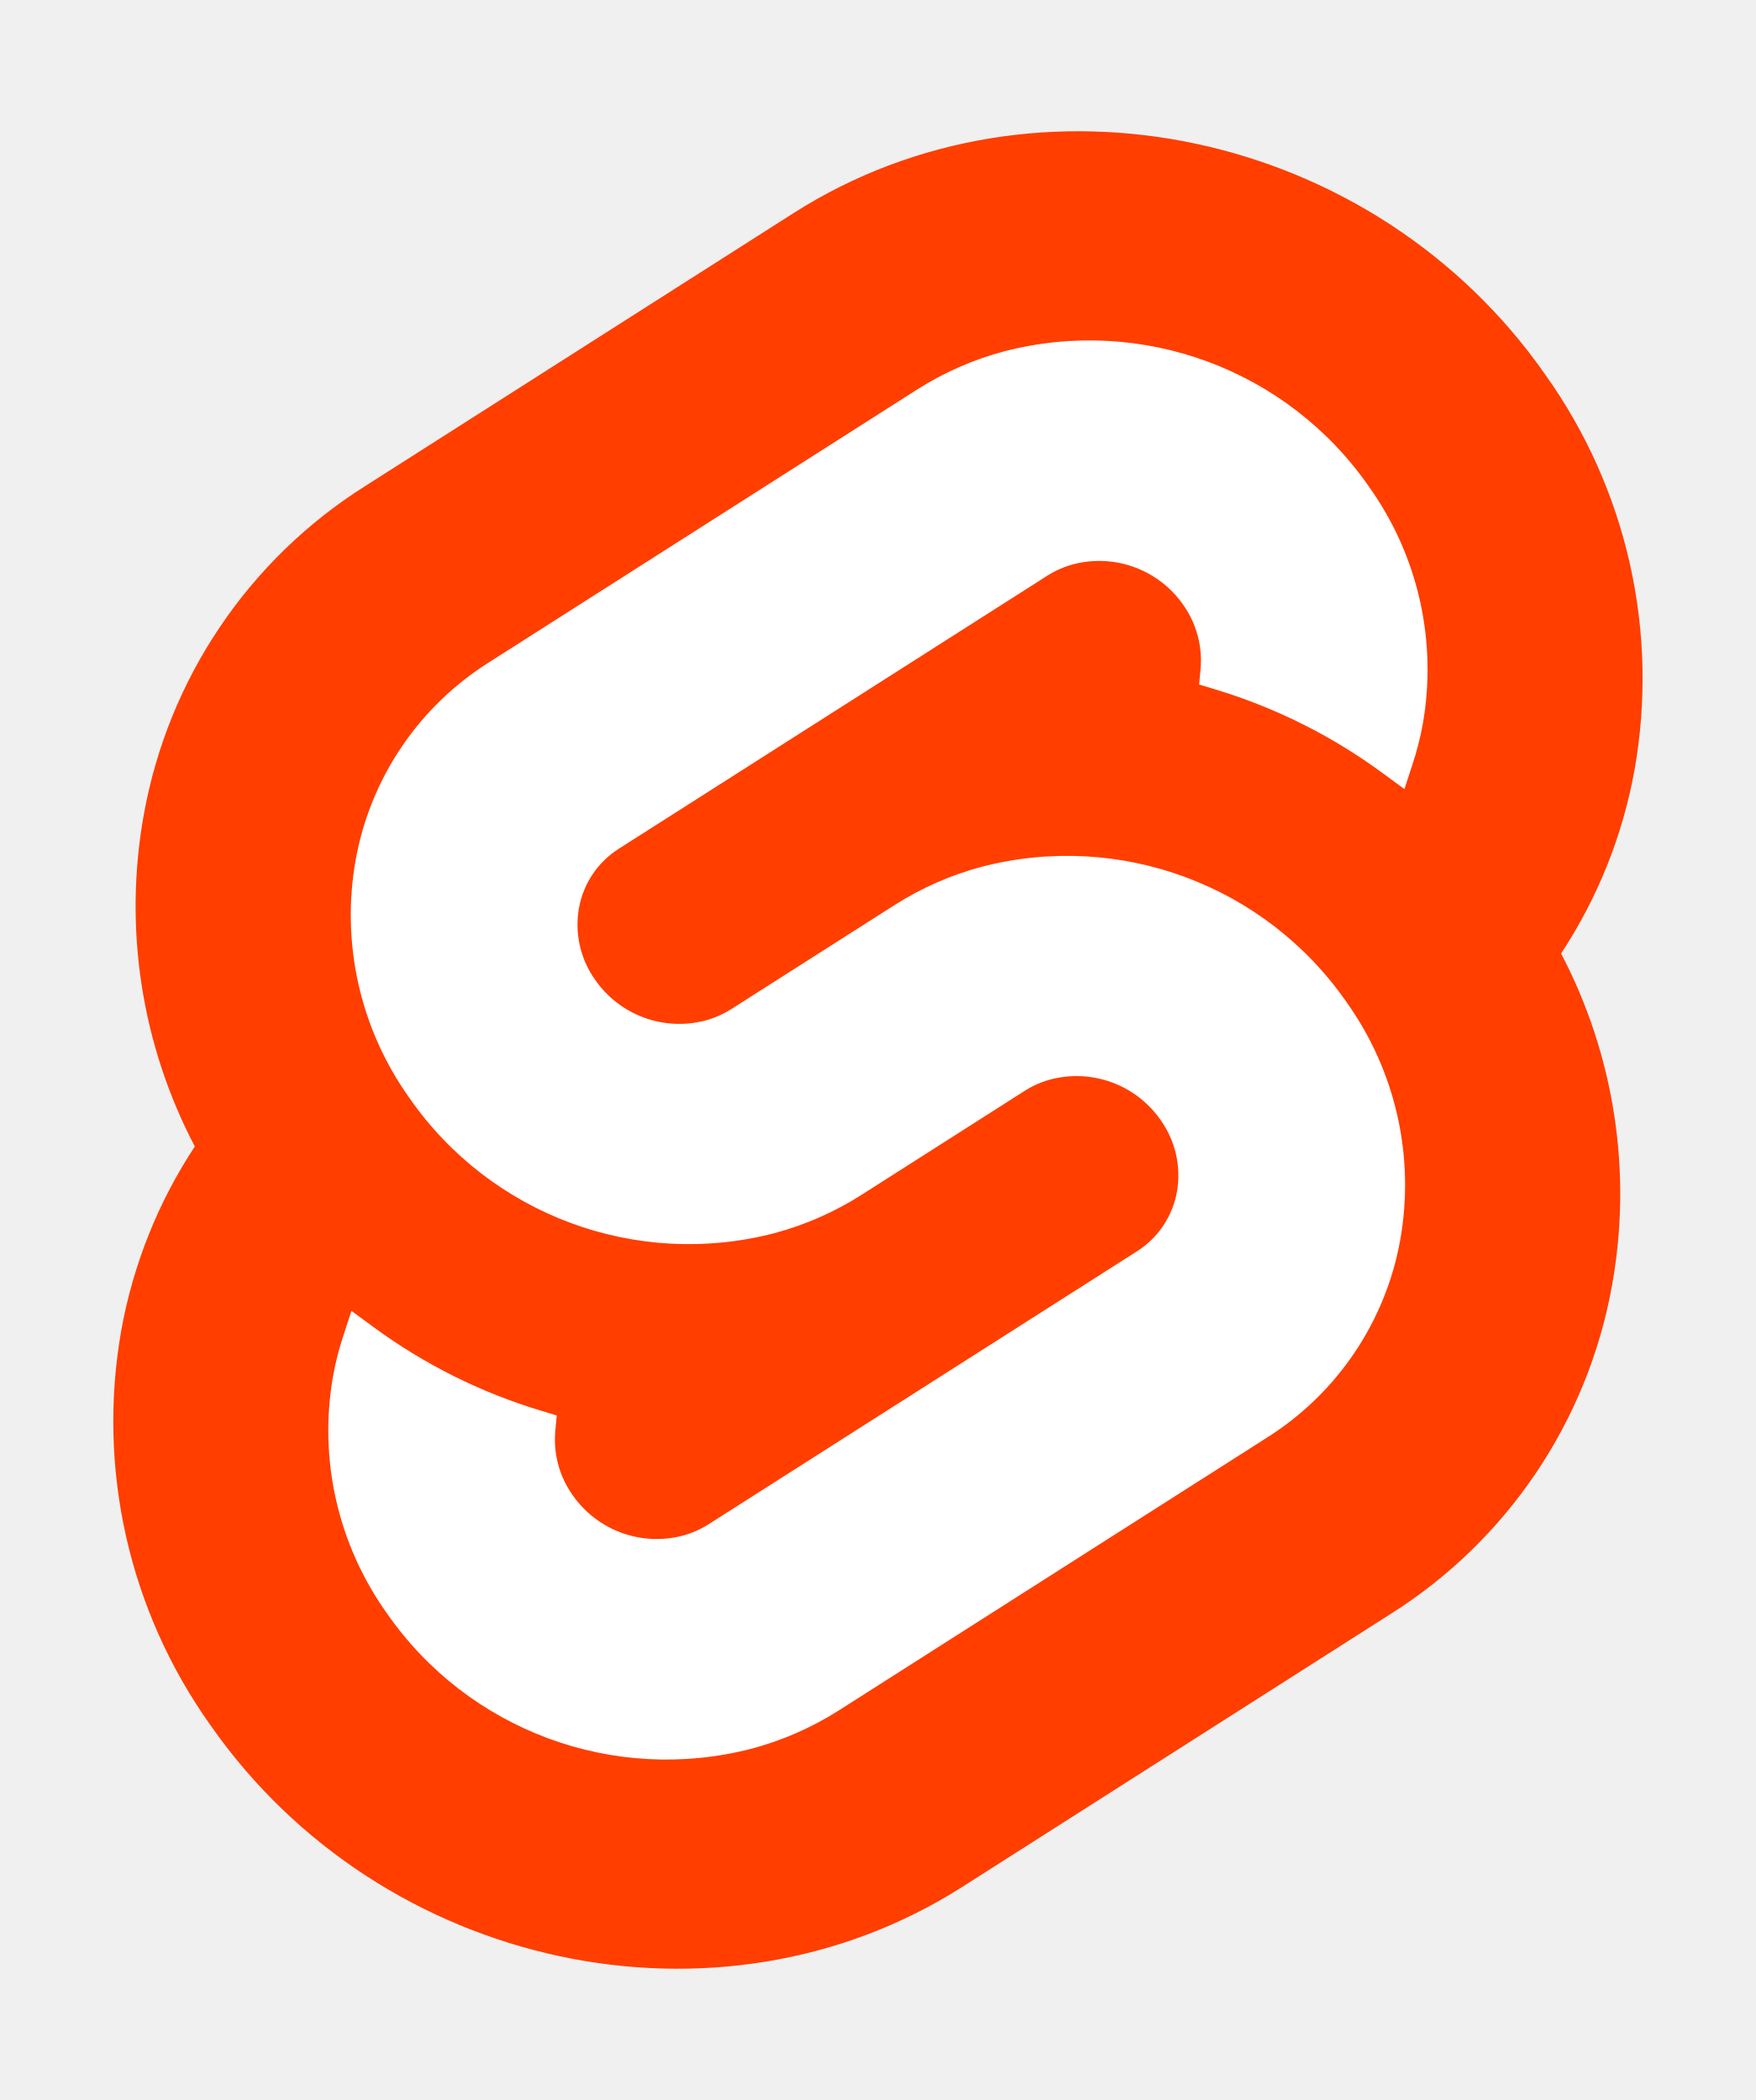
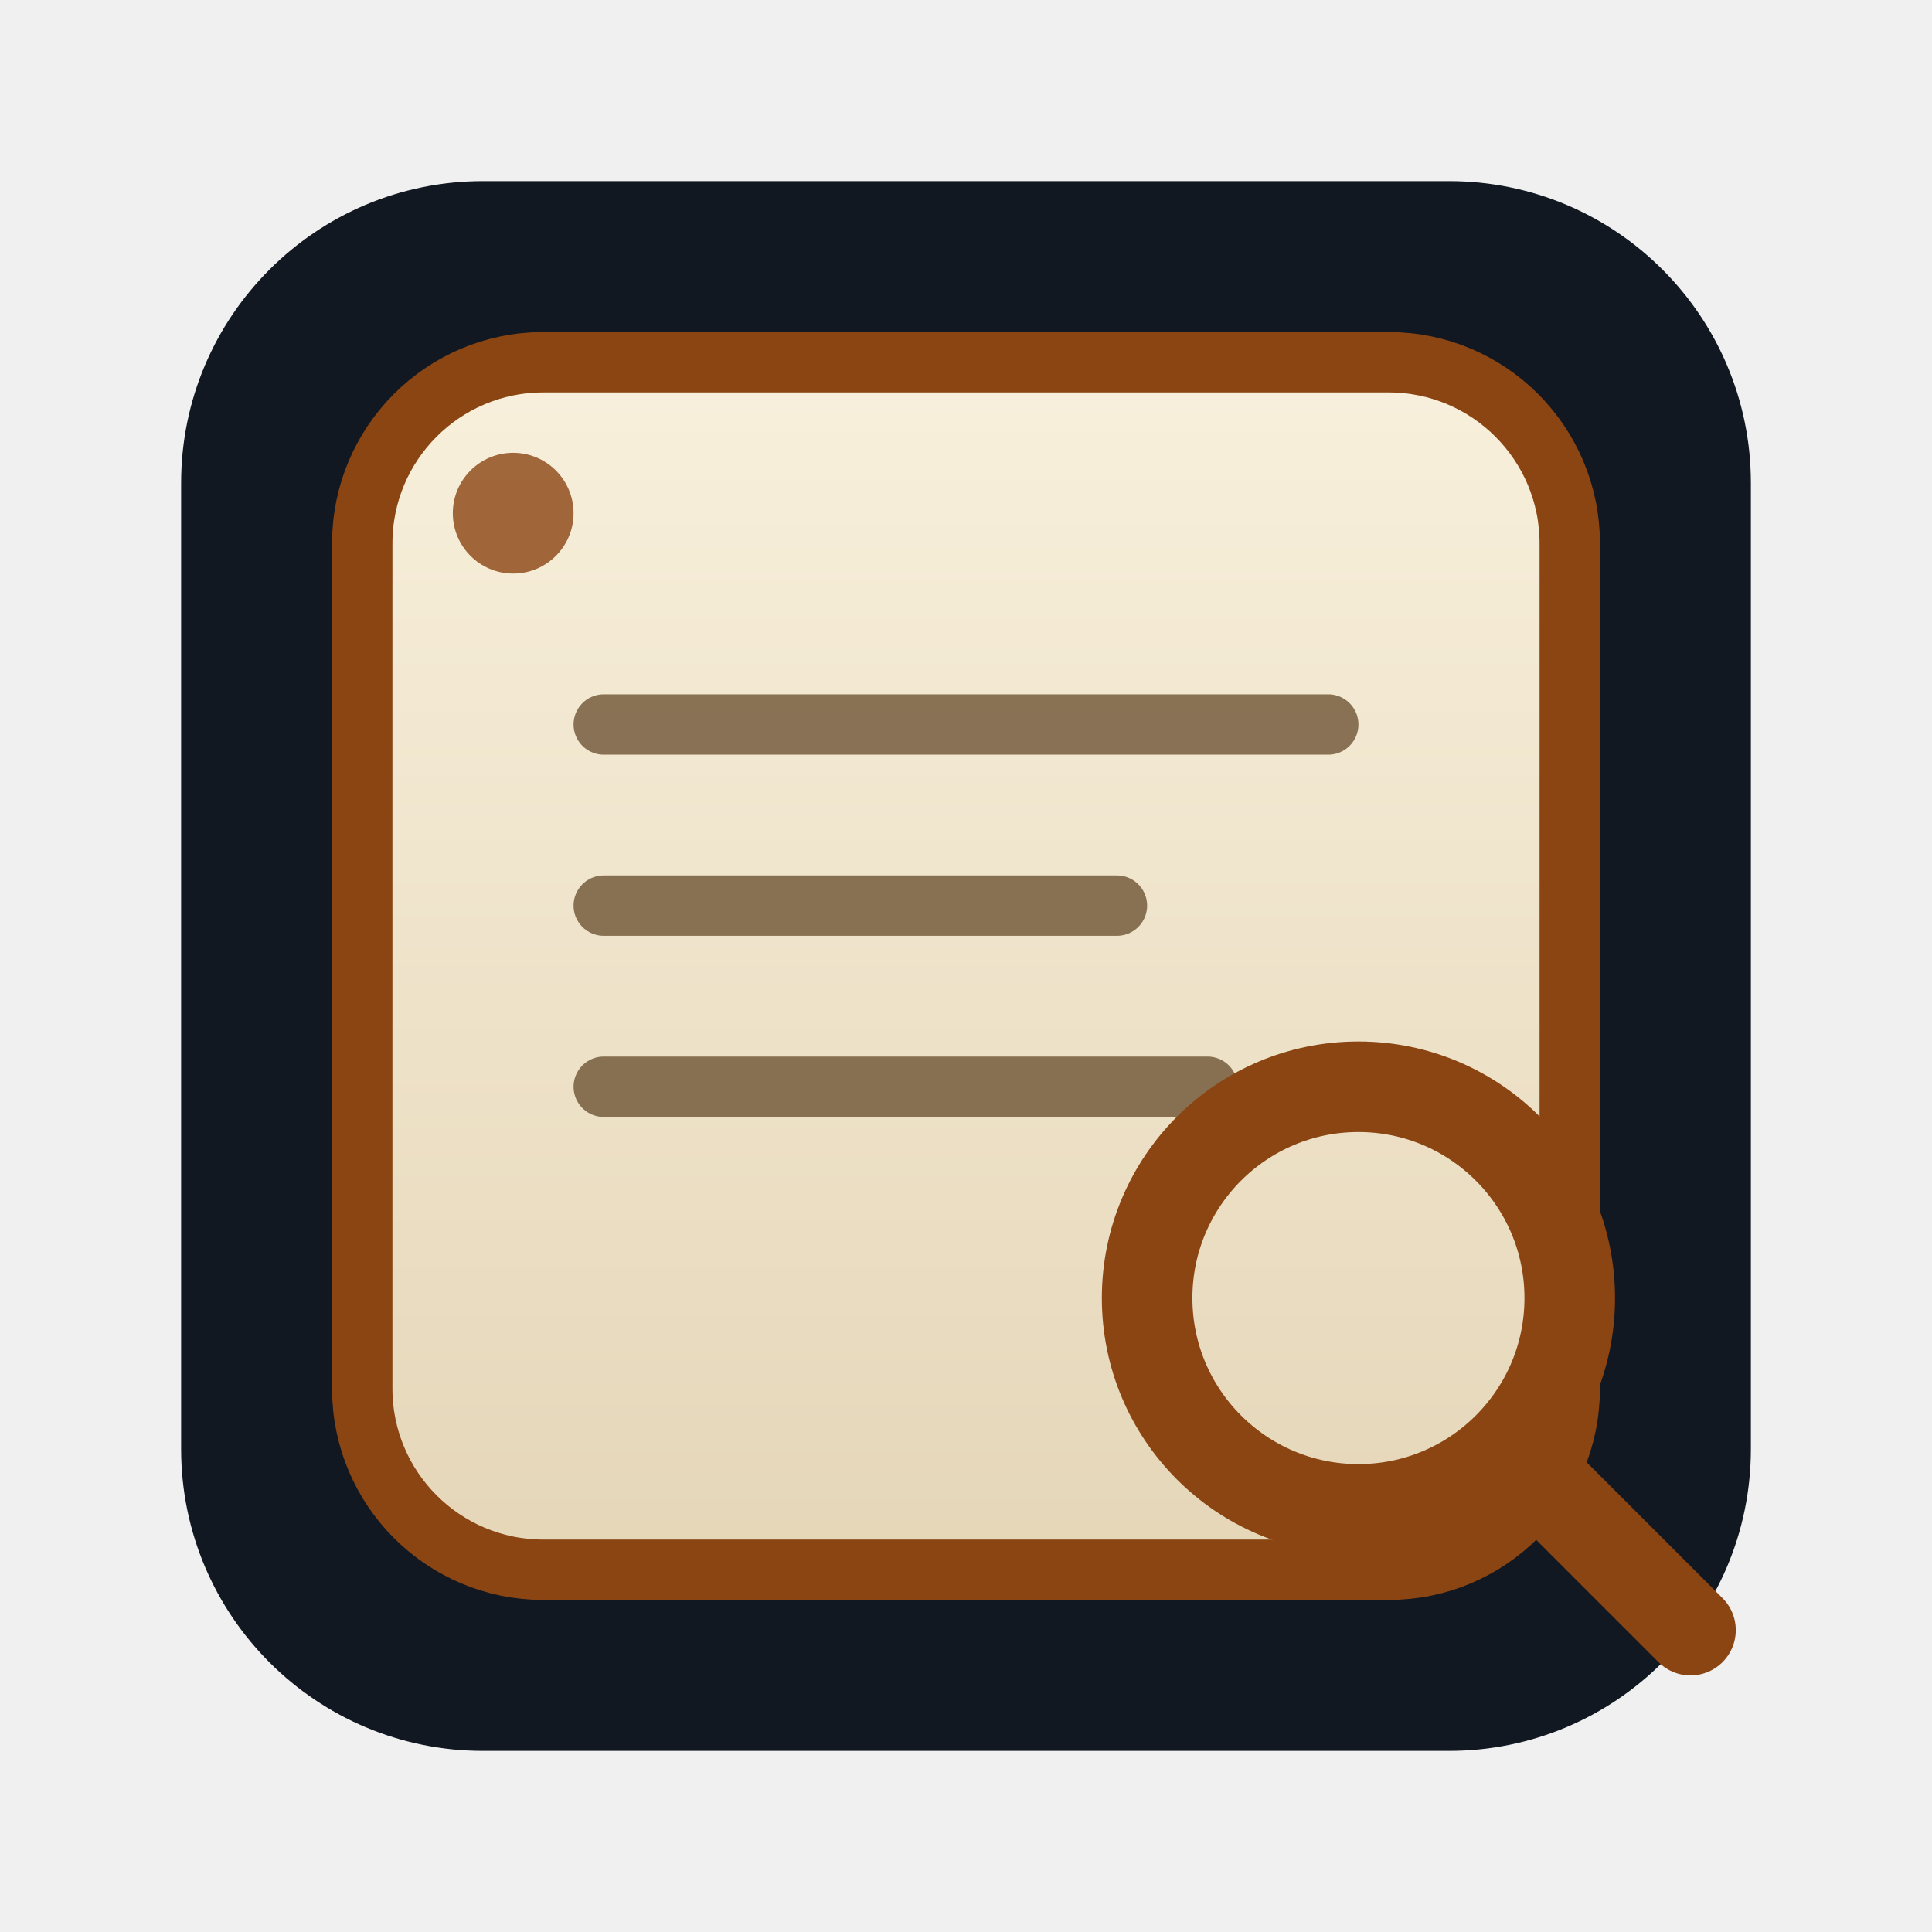
- <svg xmlns="http://www.w3.org/2000/svg" width="107" height="128" viewBox="0 0 107 128">
-   <path d="M94.157 22.819c-10.4-14.885-30.94-19.297-45.792-9.835L22.282 29.608A29.92 29.92 0 0 0 8.764 49.65a31.5 31.5 0 0 0 3.108 20.231 30 30 0 0 0-4.477 11.183 31.9 31.9 0 0 0 5.448 24.116c10.402 14.887 30.942 19.297 45.791 9.835l26.083-16.624A29.92 29.92 0 0 0 98.235 78.35a31.53 31.53 0 0 0-3.105-20.232 30 30 0 0 0 4.474-11.182 31.88 31.88 0 0 0-5.447-24.116" style="fill:#ff3e00" />
-   <path d="M45.817 106.582a20.72 20.72 0 0 1-22.237-8.243 19.17 19.17 0 0 1-3.277-14.503 18 18 0 0 1 .624-2.435l.49-1.498 1.337.981a33.6 33.6 0 0 0 10.203 5.098l.97.294-.09.968a5.85 5.85 0 0 0 1.052 3.878 6.24 6.24 0 0 0 6.695 2.485 5.8 5.8 0 0 0 1.603-.704L69.27 76.28a5.43 5.43 0 0 0 2.45-3.631 5.8 5.8 0 0 0-.987-4.371 6.24 6.24 0 0 0-6.698-2.487 5.7 5.7 0 0 0-1.6.704l-9.953 6.345a19 19 0 0 1-5.296 2.326 20.72 20.72 0 0 1-22.237-8.243 19.17 19.17 0 0 1-3.277-14.502 17.99 17.99 0 0 1 8.13-12.052l26.081-16.623a19 19 0 0 1 5.3-2.329 20.72 20.72 0 0 1 22.237 8.243 19.17 19.17 0 0 1 3.277 14.503 18 18 0 0 1-.624 2.435l-.49 1.498-1.337-.98a33.6 33.6 0 0 0-10.203-5.1l-.97-.294.09-.968a5.86 5.86 0 0 0-1.052-3.878 6.24 6.24 0 0 0-6.696-2.485 5.8 5.8 0 0 0-1.602.704L37.73 51.72a5.42 5.42 0 0 0-2.449 3.63 5.79 5.79 0 0 0 .986 4.372 6.24 6.24 0 0 0 6.698 2.486 5.8 5.8 0 0 0 1.602-.704l9.952-6.342a19 19 0 0 1 5.295-2.328 20.72 20.72 0 0 1 22.237 8.242 19.17 19.17 0 0 1 3.277 14.503 18 18 0 0 1-8.13 12.053l-26.081 16.622a19 19 0 0 1-5.3 2.328" style="fill:#fff" />
+ <svg xmlns="http://www.w3.org/2000/svg" viewBox="0 0 64 64" role="img" aria-label="Akte Zimmerwald Favicon">
+   <defs>
+     <linearGradient id="paper" x1="0" y1="0" x2="0" y2="1">
+       <stop offset="0" stop-color="#f8f0dc" />
+       <stop offset="1" stop-color="#e5d6b8" />
+     </linearGradient>
+   </defs>
+   <rect x="6" y="6" width="52" height="52" rx="10" fill="#121821" />
+   <rect x="12" y="12" width="40" height="40" rx="6" fill="url(#paper)" stroke="#8b4513" stroke-width="2" />
+   <path d="M20 24h24M20 30h17M20 36h20" stroke="#6e5435" stroke-width="2" stroke-linecap="round" opacity="0.8" />
+   <circle cx="45" cy="43" r="7" fill="none" stroke="#8b4513" stroke-width="3" />
+   <path d="M50.5 48.5L56 54" stroke="#8b4513" stroke-width="3" stroke-linecap="round" />
+   <circle cx="17" cy="17" r="2" fill="#8b4513" opacity="0.8" />
</svg>
